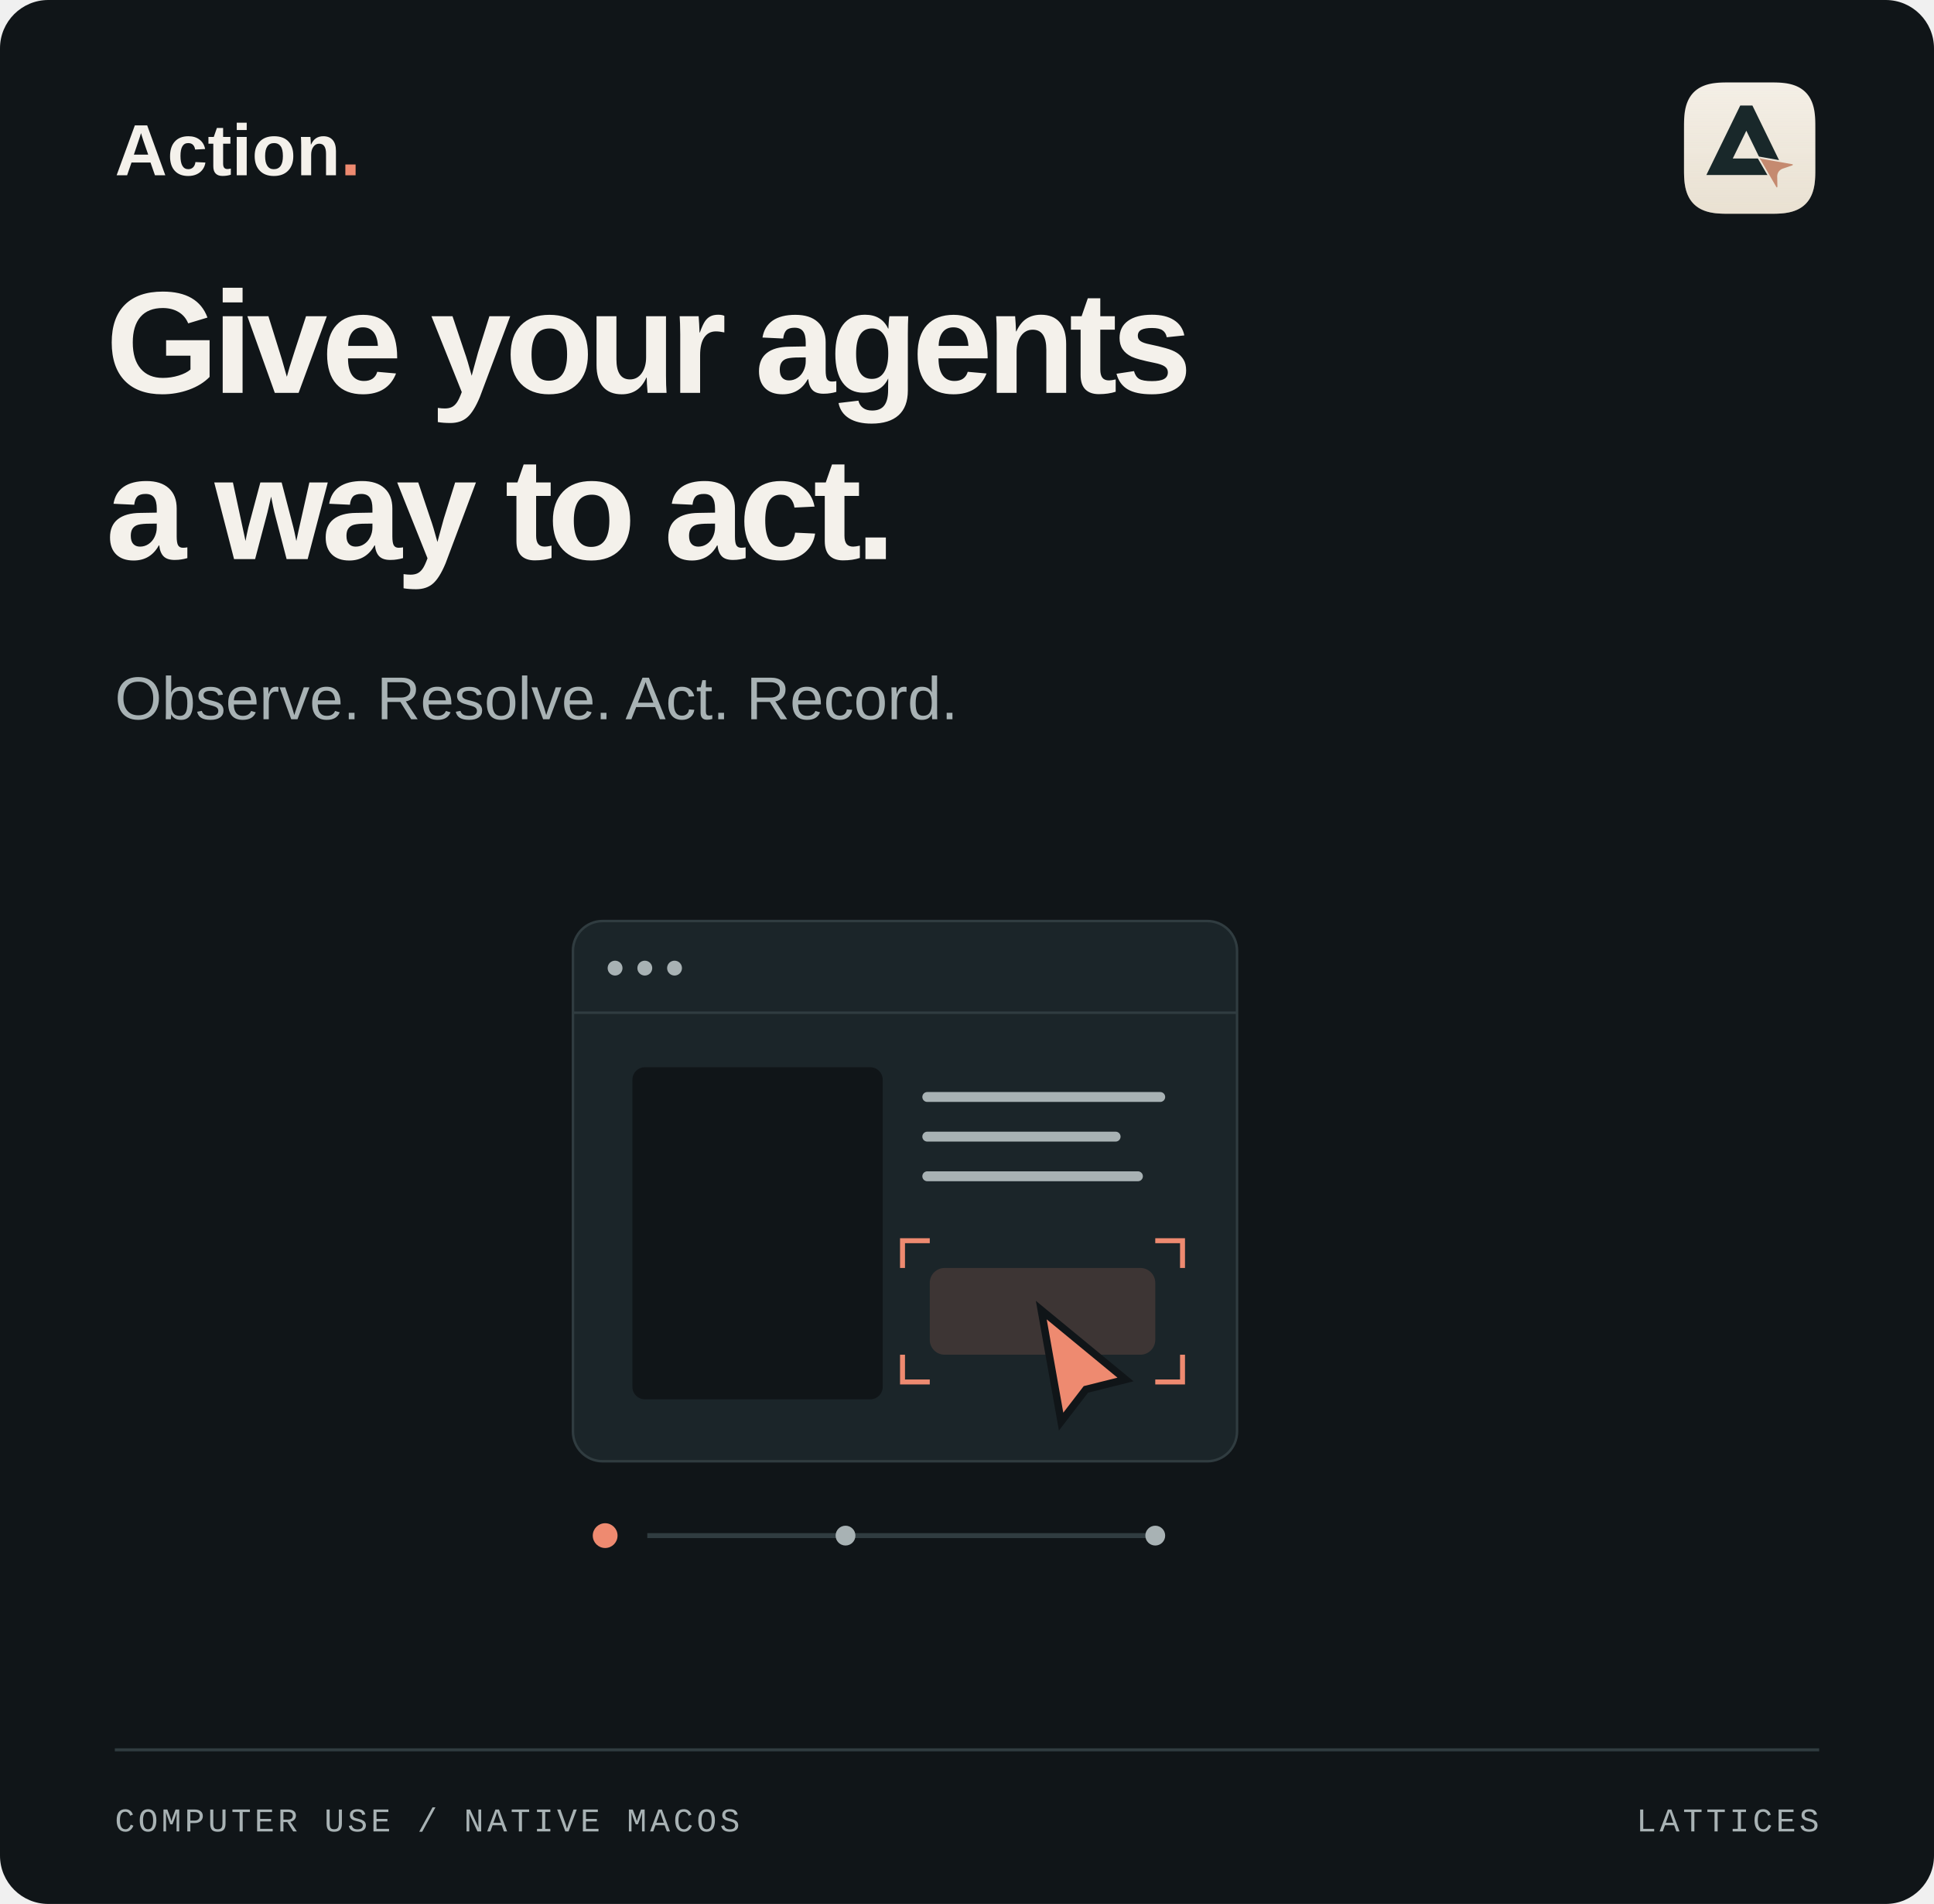
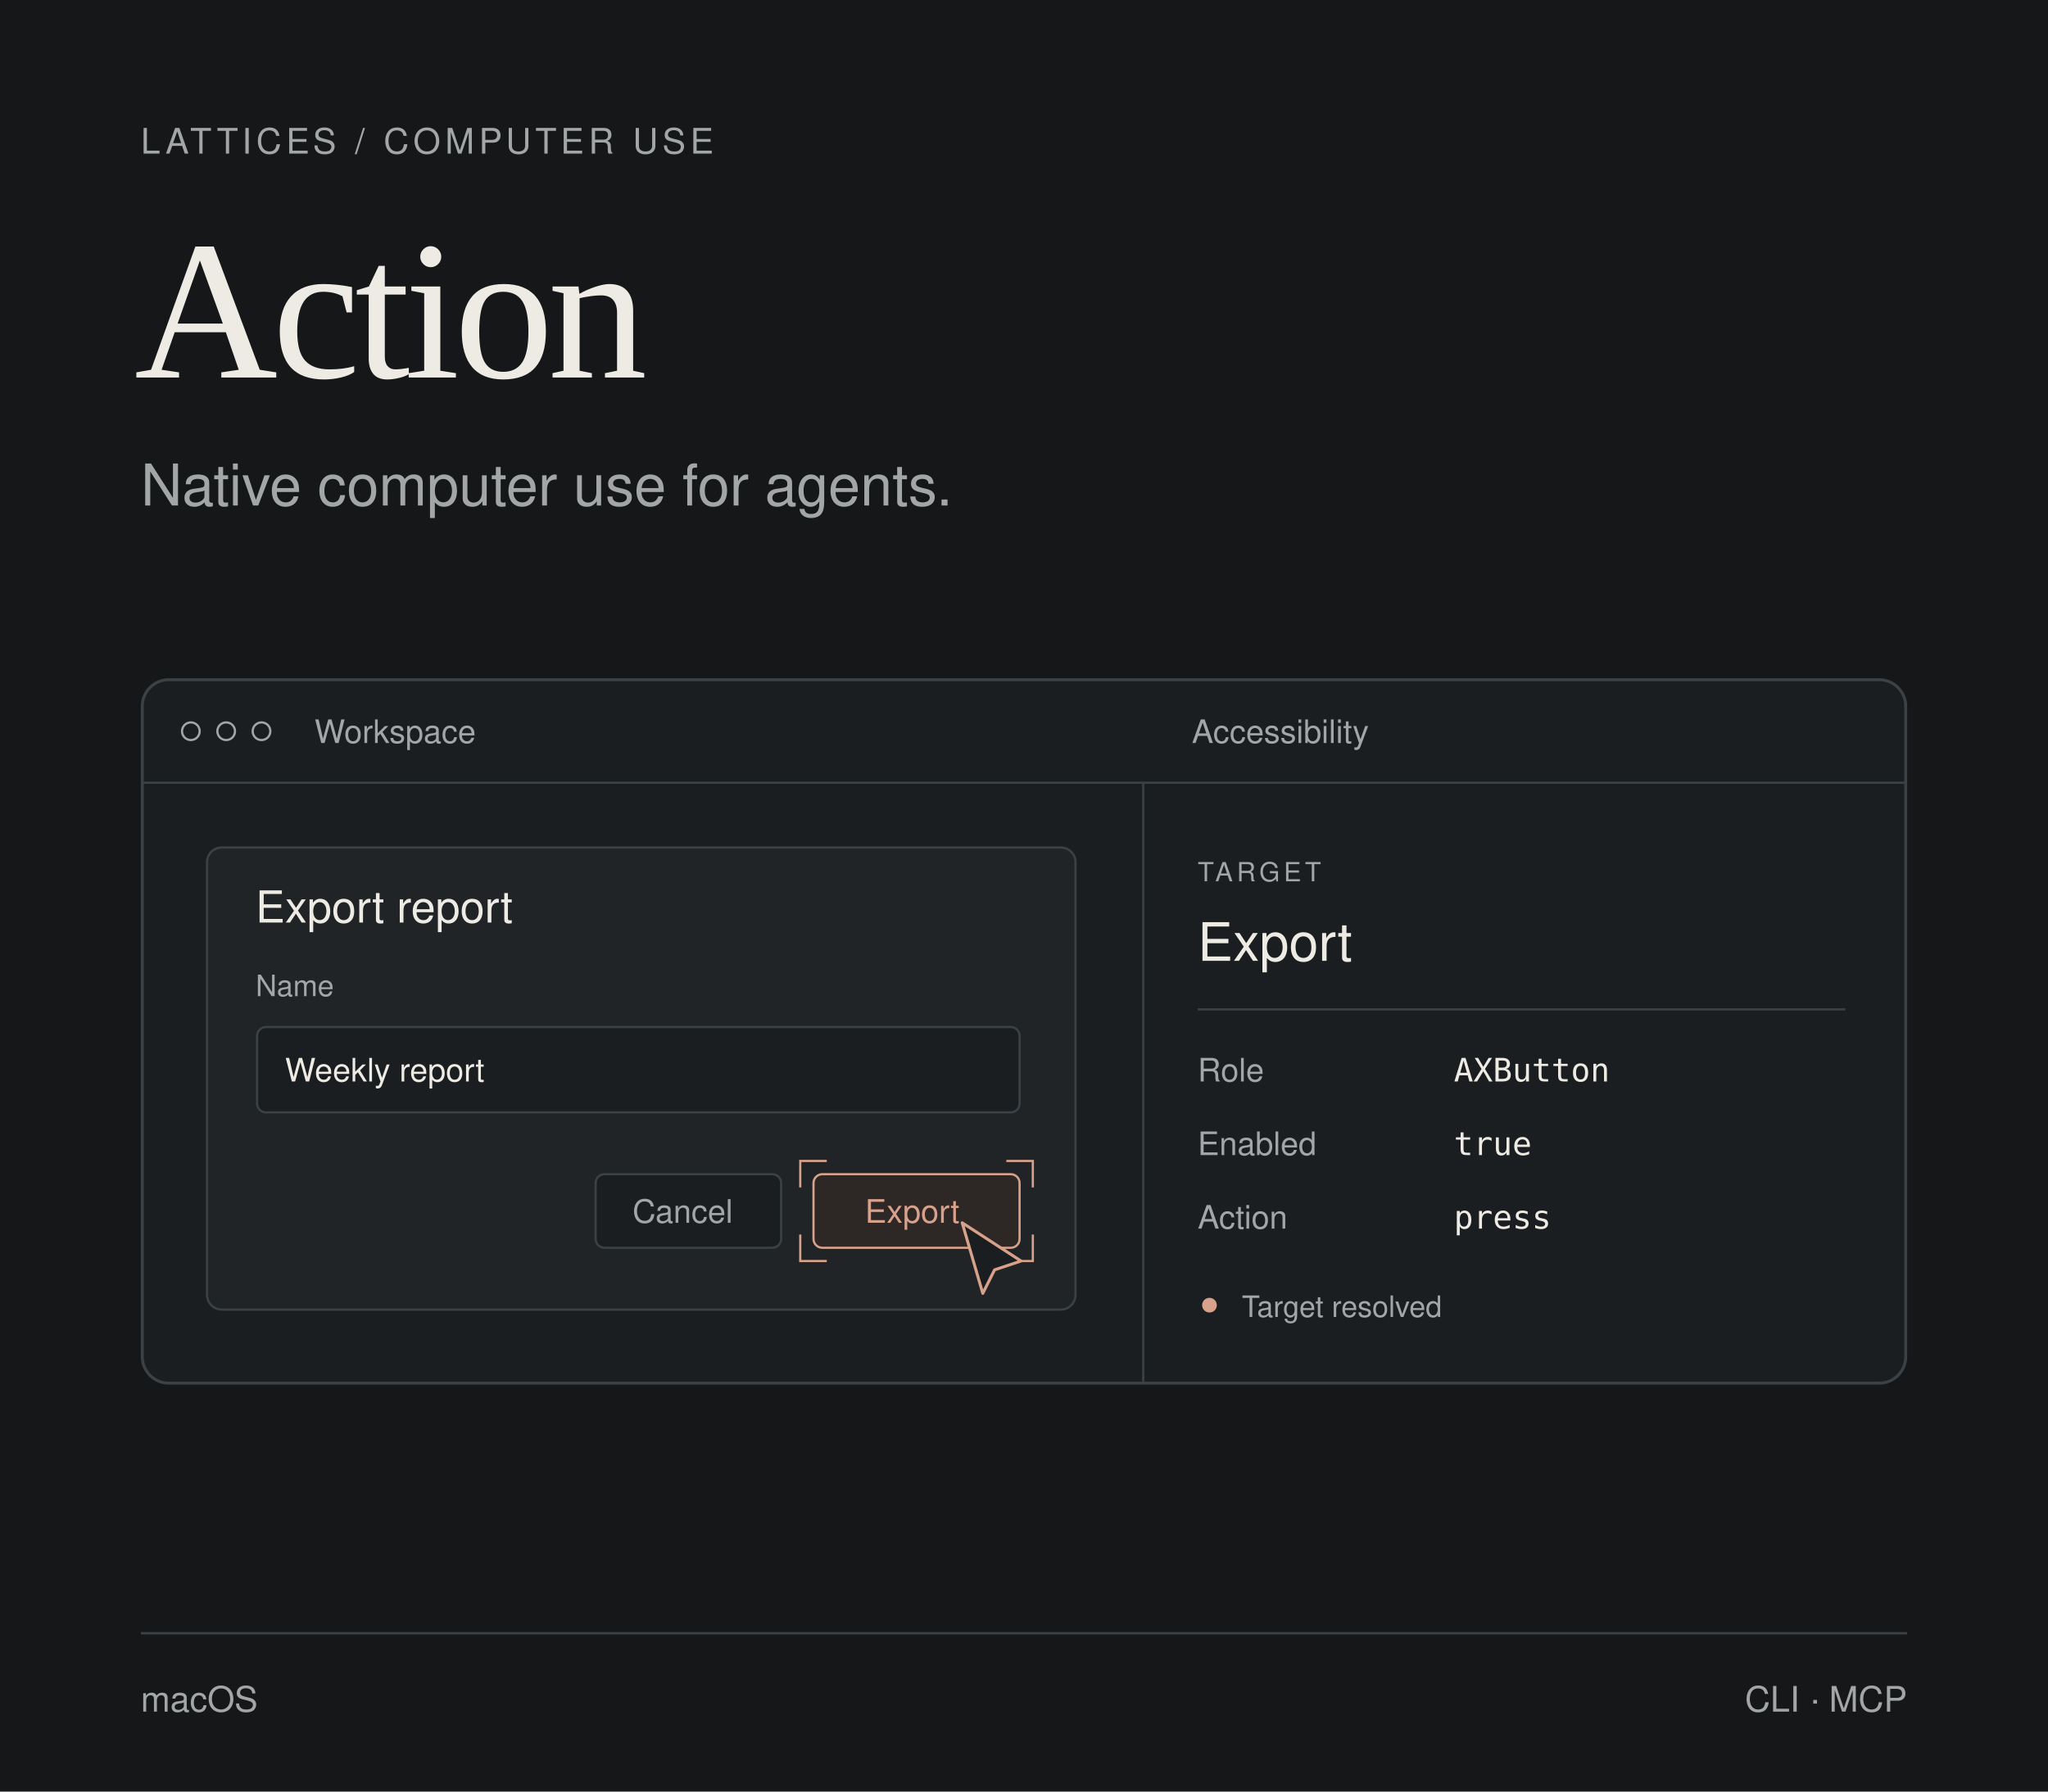
- <svg xmlns="http://www.w3.org/2000/svg" width="640" height="630" viewBox="0 0 640 630" role="img" aria-labelledby="title desc">
-   <rect width="640" height="630" rx="16" fill="#101518" />
-   <svg x="552" y="22" width="54" height="54" viewBox="0 0 1024 1024">
-     <defs>
-       <linearGradient id="action-wash" x1="0" y1="0" x2="0" y2="1">
-         <stop offset="0" stop-color="#dccfb9" stop-opacity="0" />
-         <stop offset="1" stop-color="#dccfb9" stop-opacity="0.45" />
-       </linearGradient>
-     </defs>
-     <path d="M384.28 100L639.72 100L639.72 100L665.513 100.107L681.656 100.427L695.424 100.961L707.826 101.709L719.281 102.67L730.016 103.844L740.167 105.232L749.827 106.833L759.059 108.646L767.909 110.673L776.413 112.912L784.598 115.364L792.484 118.028L800.088 120.905L807.424 123.994L814.502 127.295L821.331 130.808L827.918 134.534L834.269 138.473L840.389 142.625L846.282 146.99L851.951 151.569L857.398 156.363L862.626 161.374L867.637 166.602L872.431 172.049L877.01 177.718L881.375 183.611L885.527 189.731L889.466 196.082L893.192 202.669L896.705 209.498L900.006 216.576L903.095 223.912L905.972 231.516L908.636 239.402L911.088 247.587L913.327 256.091L915.354 264.941L917.167 274.173L918.768 283.833L920.156 293.984L921.33 304.719L922.291 316.174L923.039 328.576L923.573 342.344L923.893 358.487L924 384.28L924 639.72L924 639.72L923.893 665.513L923.573 681.656L923.039 695.424L922.291 707.826L921.33 719.281L920.156 730.016L918.768 740.167L917.167 749.827L915.354 759.059L913.327 767.909L911.088 776.413L908.636 784.598L905.972 792.484L903.095 800.088L900.006 807.424L896.705 814.502L893.192 821.331L889.466 827.918L885.527 834.269L881.375 840.389L877.01 846.282L872.431 851.951L867.637 857.398L862.626 862.626L857.398 867.637L851.951 872.431L846.282 877.01L840.389 881.375L834.269 885.527L827.918 889.466L821.331 893.192L814.502 896.705L807.424 900.006L800.088 903.095L792.484 905.972L784.598 908.636L776.413 911.088L767.909 913.327L759.059 915.354L749.827 917.167L740.167 918.768L730.016 920.156L719.281 921.33L707.826 922.291L695.424 923.039L681.656 923.573L665.513 923.893L639.72 924L384.28 924L384.28 924L358.487 923.893L342.344 923.573L328.576 923.039L316.174 922.291L304.719 921.33L293.984 920.156L283.833 918.768L274.173 917.167L264.941 915.354L256.091 913.327L247.587 911.088L239.402 908.636L231.516 905.972L223.912 903.095L216.576 900.006L209.498 896.705L202.669 893.192L196.082 889.466L189.731 885.527L183.611 881.375L177.718 877.01L172.049 872.431L166.602 867.637L161.374 862.626L156.363 857.398L151.569 851.951L146.99 846.282L142.625 840.389L138.473 834.269L134.534 827.918L130.808 821.331L127.295 814.502L123.994 807.424L120.905 800.088L118.028 792.484L115.364 784.598L112.912 776.413L110.673 767.909L108.646 759.059L106.833 749.827L105.232 740.167L103.844 730.016L102.67 719.281L101.709 707.826L100.961 695.424L100.427 681.656L100.107 665.513L100 639.72L100 384.28L100 384.28L100.107 358.487L100.427 342.344L100.961 328.576L101.709 316.174L102.67 304.719L103.844 293.984L105.232 283.833L106.833 274.173L108.646 264.941L110.673 256.091L112.912 247.587L115.364 239.402L118.028 231.516L120.905 223.912L123.994 216.576L127.295 209.498L130.808 202.669L134.534 196.082L138.473 189.731L142.625 183.611L146.99 177.718L151.569 172.049L156.363 166.602L161.374 161.374L166.602 156.363L172.049 151.569L177.718 146.99L183.611 142.625L189.731 138.473L196.082 134.534L202.669 130.808L209.498 127.295L216.576 123.994L223.912 120.905L231.516 118.028L239.402 115.364L247.587 112.912L256.091 110.673L264.941 108.646L274.173 106.833L283.833 105.232L293.984 103.844L304.719 102.67L316.174 101.709L328.576 100.961L342.344 100.427L358.487 100.107L384.28 100Z" fill="#f4efe6" />
-     <path d="M384.28 100L639.72 100L639.72 100L665.513 100.107L681.656 100.427L695.424 100.961L707.826 101.709L719.281 102.67L730.016 103.844L740.167 105.232L749.827 106.833L759.059 108.646L767.909 110.673L776.413 112.912L784.598 115.364L792.484 118.028L800.088 120.905L807.424 123.994L814.502 127.295L821.331 130.808L827.918 134.534L834.269 138.473L840.389 142.625L846.282 146.99L851.951 151.569L857.398 156.363L862.626 161.374L867.637 166.602L872.431 172.049L877.01 177.718L881.375 183.611L885.527 189.731L889.466 196.082L893.192 202.669L896.705 209.498L900.006 216.576L903.095 223.912L905.972 231.516L908.636 239.402L911.088 247.587L913.327 256.091L915.354 264.941L917.167 274.173L918.768 283.833L920.156 293.984L921.33 304.719L922.291 316.174L923.039 328.576L923.573 342.344L923.893 358.487L924 384.28L924 639.72L924 639.72L923.893 665.513L923.573 681.656L923.039 695.424L922.291 707.826L921.33 719.281L920.156 730.016L918.768 740.167L917.167 749.827L915.354 759.059L913.327 767.909L911.088 776.413L908.636 784.598L905.972 792.484L903.095 800.088L900.006 807.424L896.705 814.502L893.192 821.331L889.466 827.918L885.527 834.269L881.375 840.389L877.01 846.282L872.431 851.951L867.637 857.398L862.626 862.626L857.398 867.637L851.951 872.431L846.282 877.01L840.389 881.375L834.269 885.527L827.918 889.466L821.331 893.192L814.502 896.705L807.424 900.006L800.088 903.095L792.484 905.972L784.598 908.636L776.413 911.088L767.909 913.327L759.059 915.354L749.827 917.167L740.167 918.768L730.016 920.156L719.281 921.33L707.826 922.291L695.424 923.039L681.656 923.573L665.513 923.893L639.72 924L384.28 924L384.28 924L358.487 923.893L342.344 923.573L328.576 923.039L316.174 922.291L304.719 921.33L293.984 920.156L283.833 918.768L274.173 917.167L264.941 915.354L256.091 913.327L247.587 911.088L239.402 908.636L231.516 905.972L223.912 903.095L216.576 900.006L209.498 896.705L202.669 893.192L196.082 889.466L189.731 885.527L183.611 881.375L177.718 877.01L172.049 872.431L166.602 867.637L161.374 862.626L156.363 857.398L151.569 851.951L146.99 846.282L142.625 840.389L138.473 834.269L134.534 827.918L130.808 821.331L127.295 814.502L123.994 807.424L120.905 800.088L118.028 792.484L115.364 784.598L112.912 776.413L110.673 767.909L108.646 759.059L106.833 749.827L105.232 740.167L103.844 730.016L102.67 719.281L101.709 707.826L100.961 695.424L100.427 681.656L100.107 665.513L100 639.72L100 384.28L100 384.28L100.107 358.487L100.427 342.344L100.961 328.576L101.709 316.174L102.67 304.719L103.844 293.984L105.232 283.833L106.833 274.173L108.646 264.941L110.673 256.091L112.912 247.587L115.364 239.402L118.028 231.516L120.905 223.912L123.994 216.576L127.295 209.498L130.808 202.669L134.534 196.082L138.473 189.731L142.625 183.611L146.99 177.718L151.569 172.049L156.363 166.602L161.374 161.374L166.602 156.363L172.049 151.569L177.718 146.99L183.611 142.625L189.731 138.473L196.082 134.534L202.669 130.808L209.498 127.295L216.576 123.994L223.912 120.905L231.516 118.028L239.402 115.364L247.587 112.912L256.091 110.673L264.941 108.646L274.173 106.833L283.833 105.232L293.984 103.844L304.719 102.67L316.174 101.709L328.576 100.961L342.344 100.427L358.487 100.107L384.28 100Z" fill="url(#action-wash)" />
-     <path d="M384.28 100L639.72 100L639.72 100L665.513 100.107L681.656 100.427L695.424 100.961L707.826 101.709L719.281 102.67L730.016 103.844L740.167 105.232L749.827 106.833L759.059 108.646L767.909 110.673L776.413 112.912L784.598 115.364L792.484 118.028L800.088 120.905L807.424 123.994L814.502 127.295L821.331 130.808L827.918 134.534L834.269 138.473L840.389 142.625L846.282 146.99L851.951 151.569L857.398 156.363L862.626 161.374L867.637 166.602L872.431 172.049L877.01 177.718L881.375 183.611L885.527 189.731L889.466 196.082L893.192 202.669L896.705 209.498L900.006 216.576L903.095 223.912L905.972 231.516L908.636 239.402L911.088 247.587L913.327 256.091L915.354 264.941L917.167 274.173L918.768 283.833L920.156 293.984L921.33 304.719L922.291 316.174L923.039 328.576L923.573 342.344L923.893 358.487L924 384.28L924 639.72L924 639.72L923.893 665.513L923.573 681.656L923.039 695.424L922.291 707.826L921.33 719.281L920.156 730.016L918.768 740.167L917.167 749.827L915.354 759.059L913.327 767.909L911.088 776.413L908.636 784.598L905.972 792.484L903.095 800.088L900.006 807.424L896.705 814.502L893.192 821.331L889.466 827.918L885.527 834.269L881.375 840.389L877.01 846.282L872.431 851.951L867.637 857.398L862.626 862.626L857.398 867.637L851.951 872.431L846.282 877.01L840.389 881.375L834.269 885.527L827.918 889.466L821.331 893.192L814.502 896.705L807.424 900.006L800.088 903.095L792.484 905.972L784.598 908.636L776.413 911.088L767.909 913.327L759.059 915.354L749.827 917.167L740.167 918.768L730.016 920.156L719.281 921.33L707.826 922.291L695.424 923.039L681.656 923.573L665.513 923.893L639.72 924L384.28 924L384.28 924L358.487 923.893L342.344 923.573L328.576 923.039L316.174 922.291L304.719 921.33L293.984 920.156L283.833 918.768L274.173 917.167L264.941 915.354L256.091 913.327L247.587 911.088L239.402 908.636L231.516 905.972L223.912 903.095L216.576 900.006L209.498 896.705L202.669 893.192L196.082 889.466L189.731 885.527L183.611 881.375L177.718 877.01L172.049 872.431L166.602 867.637L161.374 862.626L156.363 857.398L151.569 851.951L146.99 846.282L142.625 840.389L138.473 834.269L134.534 827.918L130.808 821.331L127.295 814.502L123.994 807.424L120.905 800.088L118.028 792.484L115.364 784.598L112.912 776.413L110.673 767.909L108.646 759.059L106.833 749.827L105.232 740.167L103.844 730.016L102.67 719.281L101.709 707.826L100.961 695.424L100.427 681.656L100.107 665.513L100 639.72L100 384.28L100 384.28L100.107 358.487L100.427 342.344L100.961 328.576L101.709 316.174L102.67 304.719L103.844 293.984L105.232 283.833L106.833 274.173L108.646 264.941L110.673 256.091L112.912 247.587L115.364 239.402L118.028 231.516L120.905 223.912L123.994 216.576L127.295 209.498L130.808 202.669L134.534 196.082L138.473 189.731L142.625 183.611L146.99 177.718L151.569 172.049L156.363 166.602L161.374 161.374L166.602 156.363L172.049 151.569L177.718 146.99L183.611 142.625L189.731 138.473L196.082 134.534L202.669 130.808L209.498 127.295L216.576 123.994L223.912 120.905L231.516 118.028L239.402 115.364L247.587 112.912L256.091 110.673L264.941 108.646L274.173 106.833L283.833 105.232L293.984 103.844L304.719 102.67L316.174 101.709L328.576 100.961L342.344 100.427L358.487 100.107L384.28 100Z" fill="none" stroke="rgba(25,40,42,.08)" stroke-width="2" />
-     <svg viewBox="15 35 590 590" style="display:block" x="180.421" y="174.144" width="643.063" height="643.063" aria-hidden="true">
-       <defs>
-         <pattern id="_R_5_-grid" width="20" height="20" patternUnits="userSpaceOnUse">
-           <path d="M20 0H0V20" fill="none" stroke="#367b7c" stroke-opacity=".14" stroke-width=".5" />
-         </pattern>
-         <mask id="_R_5_-gap" maskUnits="userSpaceOnUse" x="0" y="0" width="720" height="640">
-           <path d="M0 0H720V640H0Z" fill="white" />
-           <path d="M -23.662 0 L 500 -244.188 L 500 244.188 Z" transform="translate(378.0267 404.9784) rotate(35)" fill="black" />
-         </mask>
-       </defs>
-       <path d="M265 100H335L530.093 500H69.907Z M300 245L221.973 404.978H378.027Z" fill="#19282a" fill-rule="evenodd" mask="url(#_R_5_-gap)" />
-       <path d="M 0 0 C 0 -2 3 -3 8 -3.73 L 170 -79.272 Q 180 -83.935 175 -73.935 L 140 -26 Q 124 0 140 26 L 175 73.935 Q 180 83.935 170 79.272 L 8 3.73 C 3 3 0 2 0 0 Z" transform="translate(378.0267 404.9784) rotate(35)" fill="#c58a70" />
-     </svg>
-   </svg>
-   <g font-family="Arial, Helvetica, sans-serif">
-     <text x="38" y="58" font-size="24" font-weight="700" fill="#f4f1eb">Action<tspan fill="#ee8a70">.</tspan>
-     </text>
-     <text x="35" y="130" fill="#f4f1eb" font-size="48" font-weight="700" letter-spacing="-2">Give your agents</text>
-     <text x="35" y="185" fill="#f4f1eb" font-size="48" font-weight="700" letter-spacing="-2">a way to act.</text>
-     <text x="38" y="238" font-size="20" fill="#a8b2b4">Observe. Resolve. Act. Record.</text>
-   </g>
-   <g transform="translate(165 290) scale(.82)">
-     <rect x="30" y="18" width="268" height="218" rx="12" fill="#1b2529" stroke="#303c40" />
-     <path d="M30 55H298" stroke="#303c40" />
-     <g fill="#a8b2b4">
-       <circle cx="47" cy="37" r="3" />
-       <circle cx="59" cy="37" r="3" />
-       <circle cx="71" cy="37" r="3" />
+ <svg xmlns="http://www.w3.org/2000/svg" width="640" height="560" viewBox="0 0 640 560" role="img" aria-labelledby="title desc">
+   <rect width="640" height="560" fill="#151719" />
+   <g font-family="-apple-system, BlinkMacSystemFont, Segoe UI, Helvetica, Arial, sans-serif" font-weight="400">
+     <text x="44" y="48" font-size="11" fill="#a3a6a7" letter-spacing="1.4">LATTICES / COMPUTER USE</text>
+     <text x="42" y="118" font-size="62" fill="#eeeae4" font-family="Georgia, Times New Roman, serif" letter-spacing="-1.7">Action</text>
+     <text x="44" y="158" font-size="18" fill="#a3a6a7">Native computer use for agents.</text>
+     <g transform="translate(44 212) scale(0.92)">
+       <rect x=".5" y=".5" width="599" height="239" rx="9" fill="#1b1e20" stroke="#3b4144" stroke-width="1" />
+       <path d="M.5 35.5H599.5M340.5 35.5V239.5" fill="none" stroke="#3b4144" stroke-width=".75" />
+       <g fill="none" stroke="#a3a6a7" stroke-width=".75">
+         <circle cx="17" cy="18" r="3" />
+         <circle cx="29" cy="18" r="3" />
+         <circle cx="41" cy="18" r="3" />
+       </g>
+       <text x="59" y="22" font-size="11" fill="#a3a6a7">Workspace</text>
+       <text x="357" y="22" font-size="11" fill="#a3a6a7">Accessibility</text>
+       <rect x="22.5" y="57.5" width="295" height="157" rx="5" fill="#202426" stroke="#3b4144" stroke-width=".75" />
+       <text x="39" y="83" font-size="15" fill="#eeeae4">Export report</text>
+       <text x="39" y="108" font-size="10" fill="#a3a6a7">Name</text>
+       <rect x="39.5" y="118.5" width="259" height="29" rx="3" fill="#1b1e20" stroke="#3b4144" stroke-width=".75" />
+       <text x="49" y="137" font-size="11" fill="#eeeae4">Weekly report</text>
+       <rect x="154.5" y="168.5" width="63" height="25" rx="3" fill="#1b1e20" stroke="#3b4144" stroke-width=".75" />
+       <text x="167" y="185" font-size="11" fill="#a3a6a7">Cancel</text>
+       <rect x="228.5" y="168.5" width="70" height="25" rx="3" fill="#2d2725" stroke="#d7a18b" stroke-width=".75" />
+       <text x="246" y="185" font-size="11" fill="#d7a18b">Export</text>
+       <path d="M224 173v-9h9M294 164h9v9M303 189v9h-9M233 198h-9v-9" stroke="#d7a18b" stroke-width=".75" fill="none" />
+       <path d="m279 185 7 24 4-8 9-3Z" fill="#1b1e20" stroke="#d7a18b" stroke-width="1" stroke-linejoin="round" />
+       <text x="359" y="69" font-size="9" fill="#a3a6a7" letter-spacing="1.3">TARGET</text>
+       <text x="359" y="96" font-size="18" fill="#eeeae4">Export</text>
+       <path d="M359 112.5H579" stroke="#3b4144" stroke-width=".75" />
+       <text x="359" y="137" font-size="11" fill="#a3a6a7">Role</text>
+       <text x="446" y="137" font-size="11" fill="#eeeae4" font-family="SFMono-Regular, Consolas, monospace">AXButton</text>
+       <text x="359" y="162" font-size="11" fill="#a3a6a7">Enabled</text>
+       <text x="446" y="162" font-size="11" fill="#eeeae4" font-family="SFMono-Regular, Consolas, monospace">true</text>
+       <text x="359" y="187" font-size="11" fill="#a3a6a7">Action</text>
+       <text x="446" y="187" font-size="11" fill="#eeeae4" font-family="SFMono-Regular, Consolas, monospace">press</text>
+       <circle cx="363" cy="213" r="2.5" fill="#d7a18b" />
+       <text x="374" y="217" font-size="10" fill="#a3a6a7">Target resolved</text>
    </g>
-     <rect x="54" y="77" width="101" height="134" rx="5" fill="#101518" />
-     <path d="M173 89H267 M173 105H249 M173 121H258" stroke="#a8b2b4" stroke-width="4" stroke-linecap="round" />
-     <rect x="174" y="158" width="91" height="35" rx="6" fill="#ee8a70" fill-opacity=".16" />
-     <path d="M163 158v-11h11 M265 147h11v11 M276 193v11h-11 M174 204h-11v-11" stroke="#ee8a70" stroke-width="2" fill="none" />
-     <path d="M219 175l8 45 10-13 16-4z" fill="#ee8a70" stroke="#101518" stroke-width="3" />
-     <circle cx="43" cy="266" r="5" fill="#ee8a70" />
-     <path d="M60 266H264" stroke="#303c40" stroke-width="2" />
-     <circle cx="140" cy="266" r="4" fill="#a8b2b4" />
-     <circle cx="265" cy="266" r="4" fill="#a8b2b4" />
-   </g>
-   <path d="M38 579H602" stroke="#303c40" />
-   <g font-family="'Courier New', monospace" font-size="11" letter-spacing="1.1" fill="#a8b2b4">
-     <text x="38" y="606">COMPUTER USE / NATIVE MACOS</text>
-     <text x="602" y="606" text-anchor="end">LATTICES</text>
+     <path d="M44 510.5H596" stroke="#3b4144" stroke-width=".75" />
+     <text x="44" y="535" font-size="11" fill="#a3a6a7">macOS</text>
+     <text x="596" y="535" font-size="11" fill="#a3a6a7" text-anchor="end">CLI · MCP</text>
  </g>
</svg>
